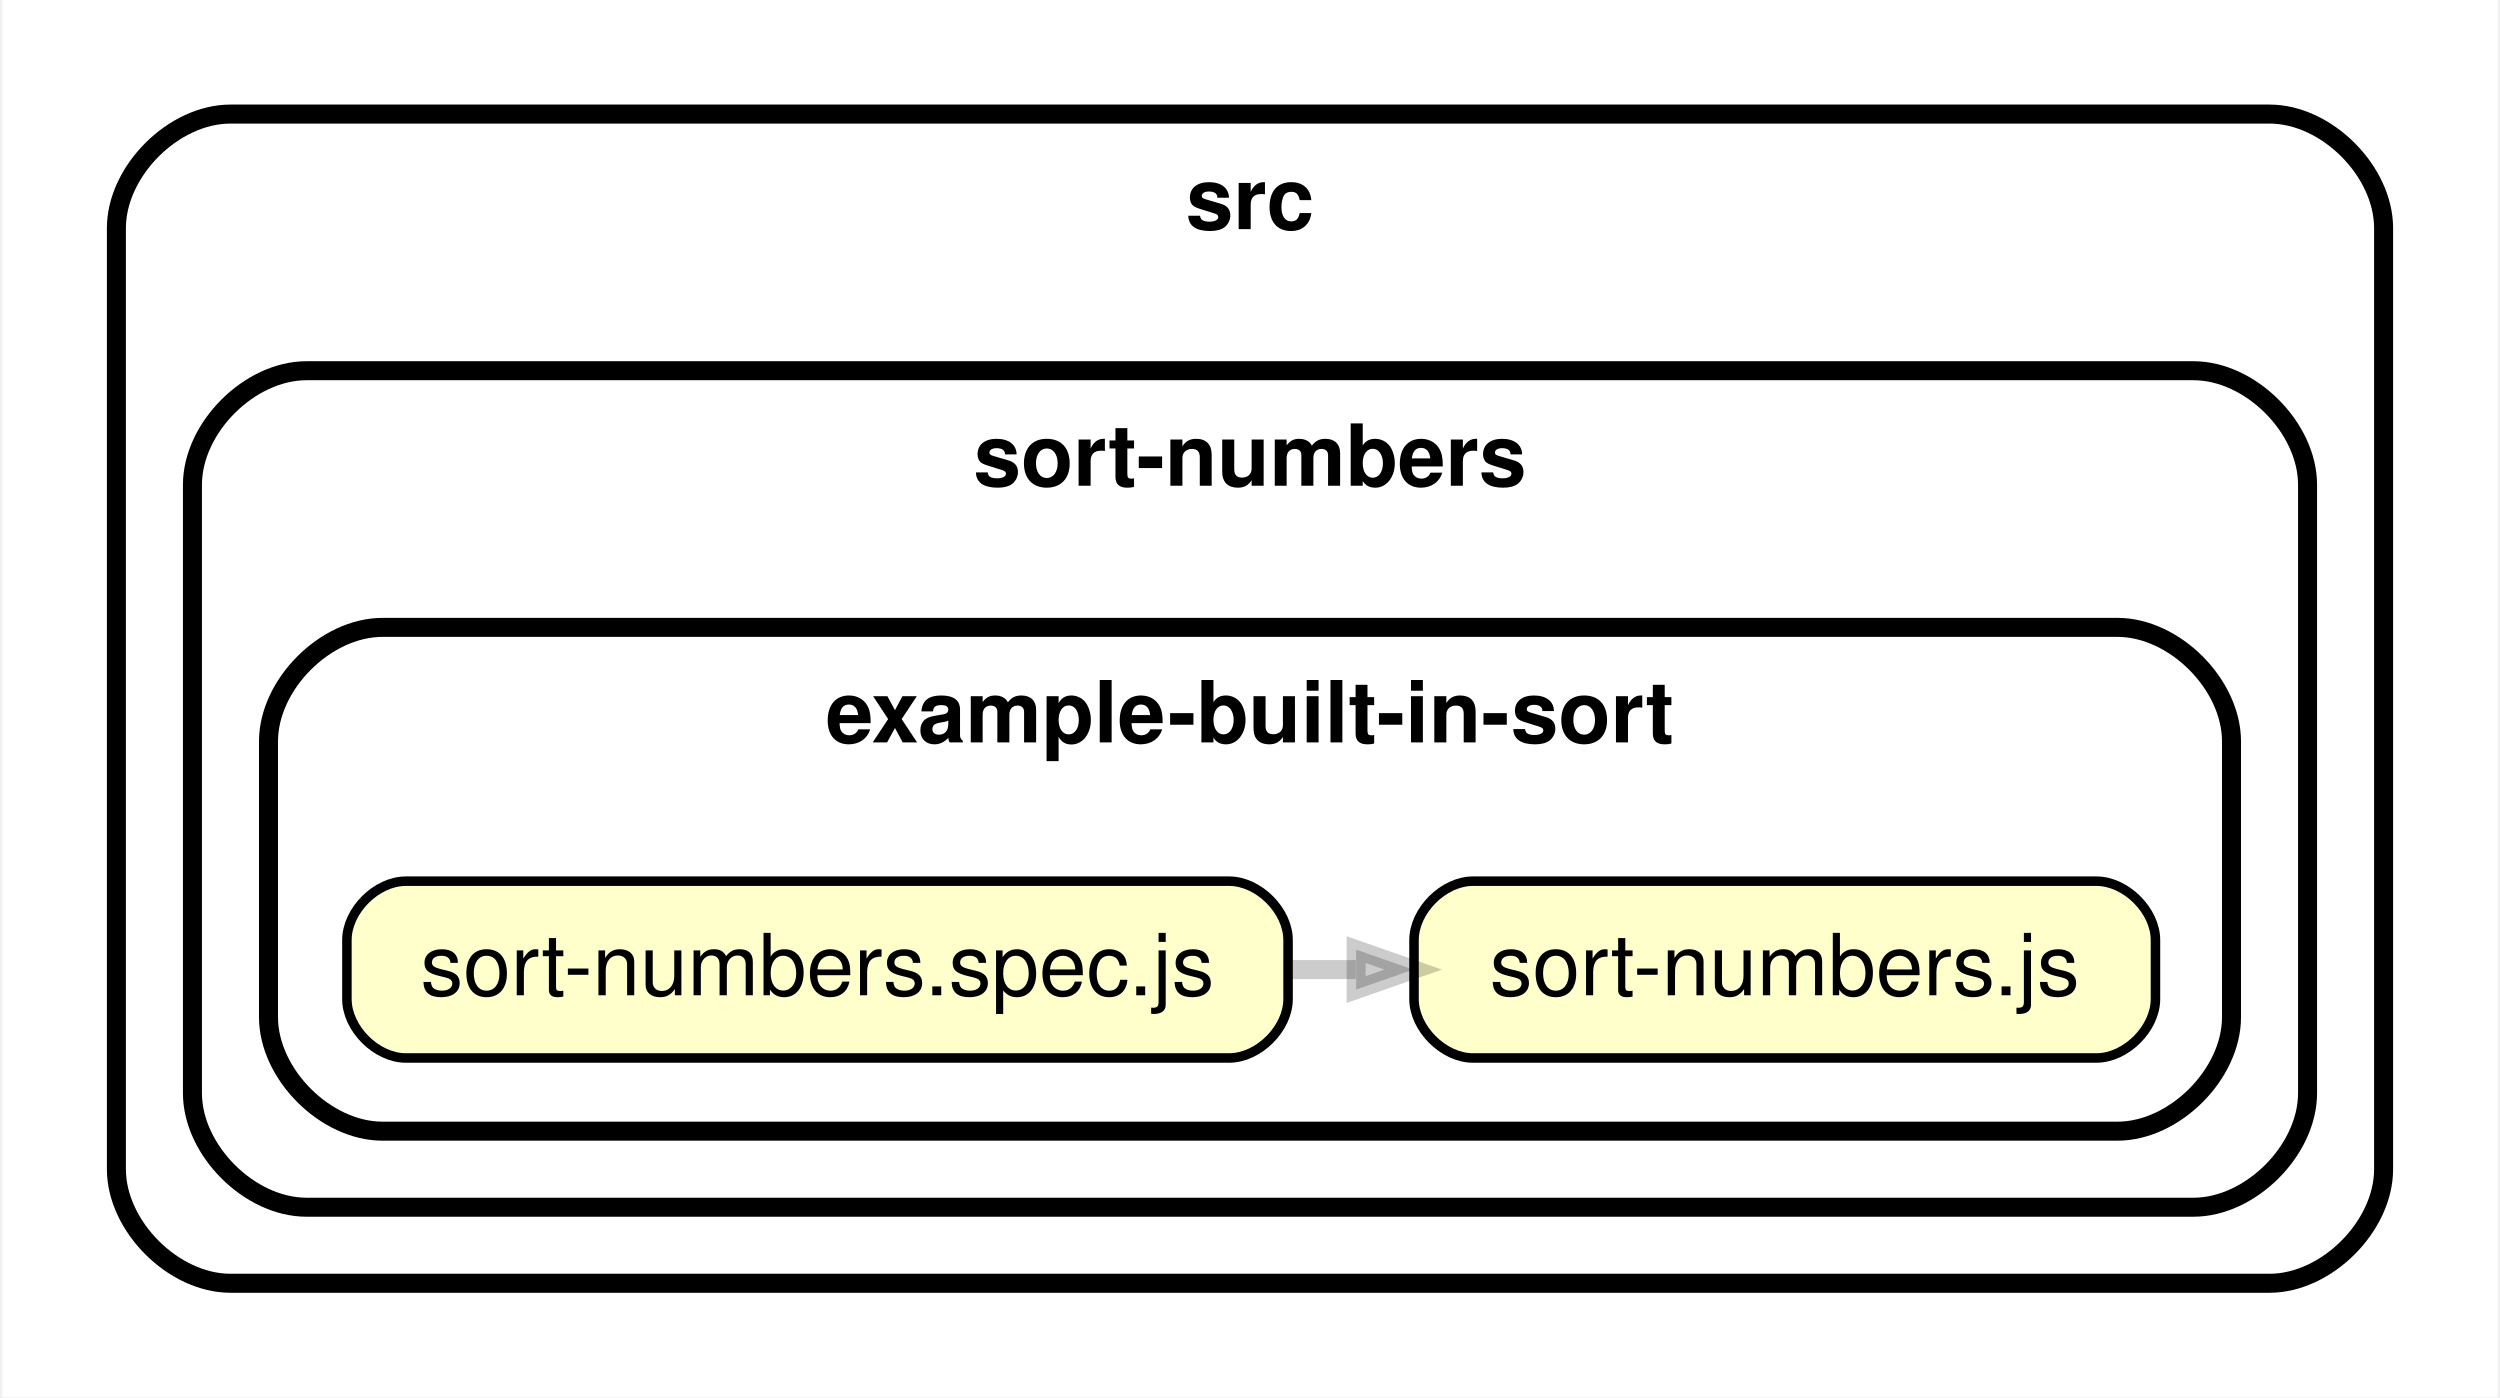
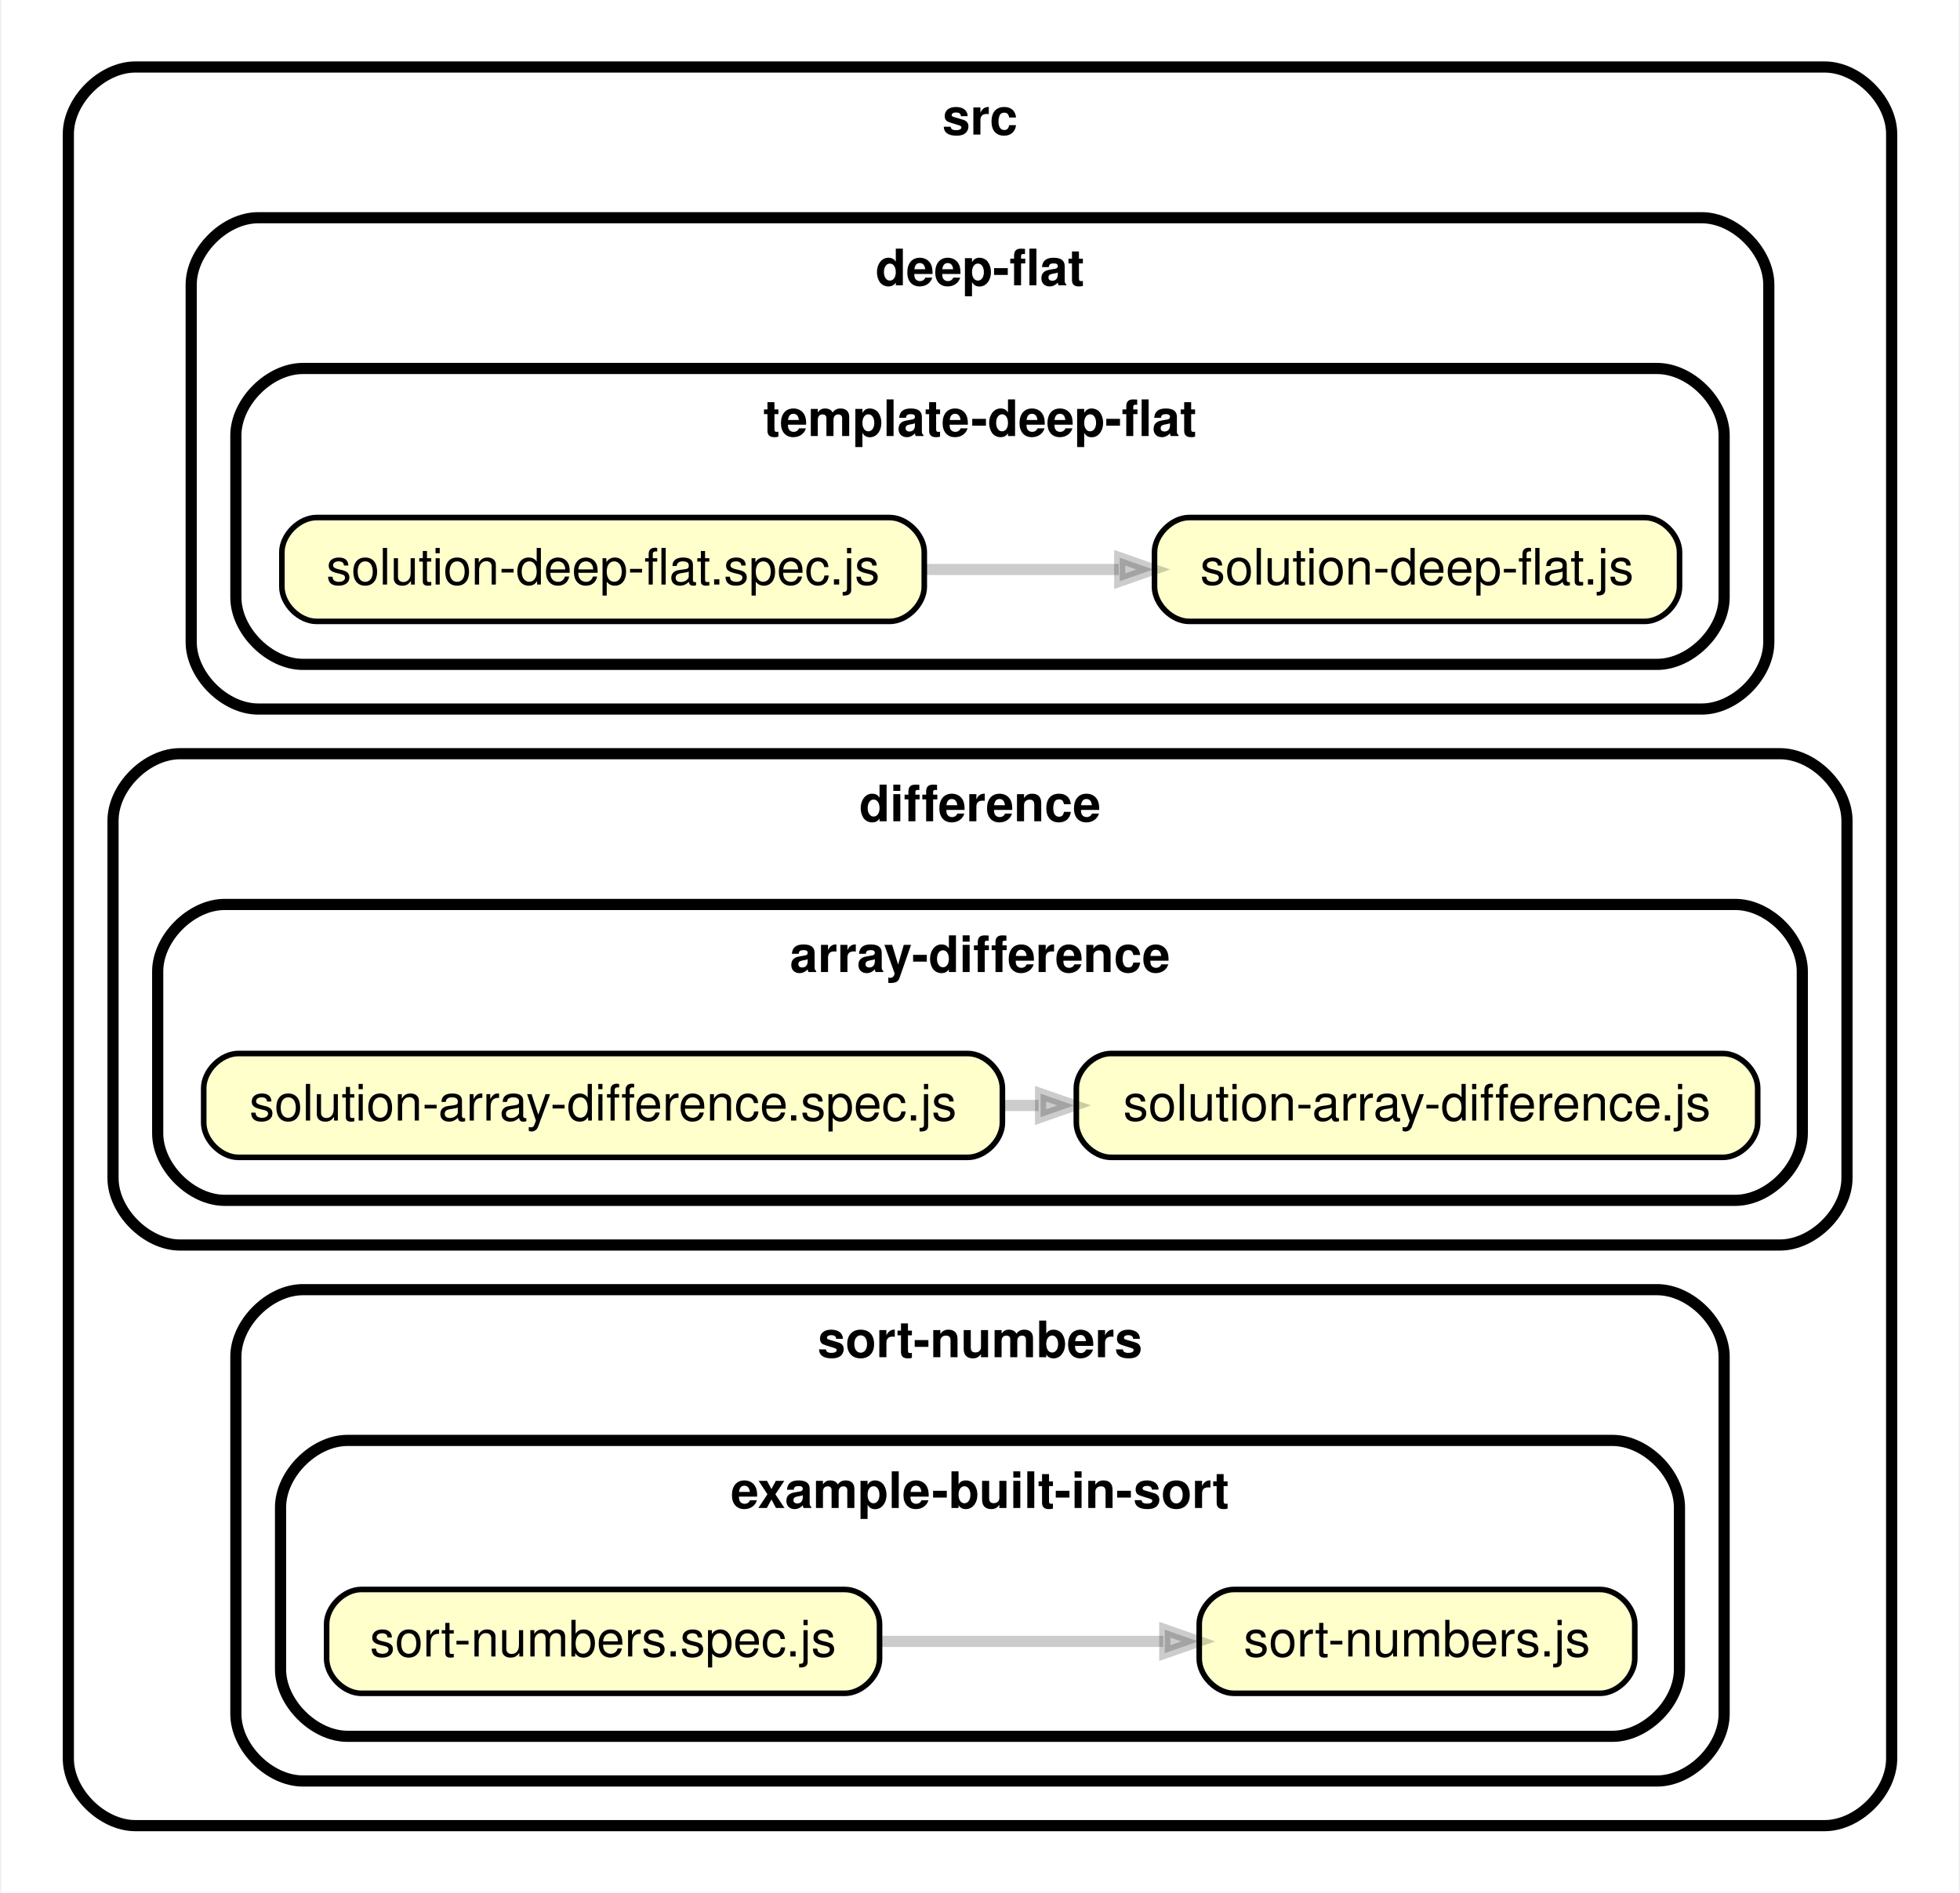
- <svg xmlns="http://www.w3.org/2000/svg" xmlns:xlink="http://www.w3.org/1999/xlink" width="263pt" height="147pt" viewBox="0.00 0.00 262.51 147.00">
-   <g id="graph0" class="graph" transform="scale(1 1) rotate(0) translate(4 143)">
-     <polygon fill="white" stroke="transparent" points="-4,4 -4,-143 258.51,-143 258.51,4 -4,4" />
+ <svg xmlns="http://www.w3.org/2000/svg" xmlns:xlink="http://www.w3.org/1999/xlink" width="351pt" height="339pt" viewBox="0.00 0.00 350.52 339.00">
+   <g id="graph0" class="graph" transform="scale(1 1) rotate(0) translate(4 335)">
+     <polygon fill="white" stroke="transparent" points="-4,4 -4,-335 346.52,-335 346.52,4 -4,4" />
    <g id="clust1" class="cluster">
-       <path fill="#ffffff" stroke="black" stroke-width="2" d="M20,-8C20,-8 234.51,-8 234.51,-8 240.51,-8 246.51,-14 246.51,-20 246.51,-20 246.51,-119 246.51,-119 246.51,-125 240.51,-131 234.51,-131 234.51,-131 20,-131 20,-131 14,-131 8,-125 8,-119 8,-119 8,-20 8,-20 8,-14 14,-8 20,-8" />
-       <text text-anchor="middle" x="127.25" y="-118.9" font-family="Helvetica,sans-Serif" font-weight="bold" font-size="9.00">src</text>
+       <path fill="#ffffff" stroke="black" stroke-width="2" d="M20,-8C20,-8 322.52,-8 322.52,-8 328.52,-8 334.52,-14 334.52,-20 334.52,-20 334.52,-311 334.52,-311 334.52,-317 328.52,-323 322.52,-323 322.52,-323 20,-323 20,-323 14,-323 8,-317 8,-311 8,-311 8,-20 8,-20 8,-14 14,-8 20,-8" />
+       <text text-anchor="middle" x="171.26" y="-310.9" font-family="Helvetica,sans-Serif" font-weight="bold" font-size="9.00">src</text>
    </g>
    <g id="clust2" class="cluster">
-       <path fill="#ffffff" stroke="black" stroke-width="2" d="M28,-16C28,-16 226.51,-16 226.51,-16 232.51,-16 238.51,-22 238.51,-28 238.51,-28 238.51,-92 238.51,-92 238.51,-98 232.51,-104 226.51,-104 226.51,-104 28,-104 28,-104 22,-104 16,-98 16,-92 16,-92 16,-28 16,-28 16,-22 22,-16 28,-16" />
-       <text text-anchor="middle" x="127.25" y="-91.9" font-family="Helvetica,sans-Serif" font-weight="bold" font-size="9.00">sort-numbers</text>
+       <path fill="#ffffff" stroke="black" stroke-width="2" d="M42,-208C42,-208 300.52,-208 300.52,-208 306.52,-208 312.52,-214 312.52,-220 312.52,-220 312.52,-284 312.52,-284 312.52,-290 306.52,-296 300.52,-296 300.52,-296 42,-296 42,-296 36,-296 30,-290 30,-284 30,-284 30,-220 30,-220 30,-214 36,-208 42,-208" />
+       <text text-anchor="middle" x="171.26" y="-283.9" font-family="Helvetica,sans-Serif" font-weight="bold" font-size="9.00">deep-flat</text>
    </g>
    <g id="clust3" class="cluster">
-       <path fill="#ffffff" stroke="black" stroke-width="2" d="M36,-24C36,-24 218.51,-24 218.51,-24 224.51,-24 230.51,-30 230.51,-36 230.51,-36 230.51,-65 230.51,-65 230.51,-71 224.51,-77 218.51,-77 218.51,-77 36,-77 36,-77 30,-77 24,-71 24,-65 24,-65 24,-36 24,-36 24,-30 30,-24 36,-24" />
-       <text text-anchor="middle" x="127.25" y="-64.9" font-family="Helvetica,sans-Serif" font-weight="bold" font-size="9.00">example-built-in-sort</text>
+       <path fill="#ffffff" stroke="black" stroke-width="2" d="M50,-216C50,-216 292.52,-216 292.52,-216 298.52,-216 304.52,-222 304.52,-228 304.52,-228 304.52,-257 304.52,-257 304.52,-263 298.52,-269 292.52,-269 292.52,-269 50,-269 50,-269 44,-269 38,-263 38,-257 38,-257 38,-228 38,-228 38,-222 44,-216 50,-216" />
+       <text text-anchor="middle" x="171.26" y="-256.9" font-family="Helvetica,sans-Serif" font-weight="bold" font-size="9.00">template-deep-flat</text>
+     </g>
+     <g id="clust4" class="cluster">
+       <path fill="#ffffff" stroke="black" stroke-width="2" d="M28,-112C28,-112 314.52,-112 314.52,-112 320.52,-112 326.52,-118 326.52,-124 326.52,-124 326.52,-188 326.52,-188 326.52,-194 320.52,-200 314.52,-200 314.52,-200 28,-200 28,-200 22,-200 16,-194 16,-188 16,-188 16,-124 16,-124 16,-118 22,-112 28,-112" />
+       <text text-anchor="middle" x="171.26" y="-187.9" font-family="Helvetica,sans-Serif" font-weight="bold" font-size="9.00">difference</text>
+     </g>
+     <g id="clust5" class="cluster">
+       <path fill="#ffffff" stroke="black" stroke-width="2" d="M36,-120C36,-120 306.52,-120 306.52,-120 312.52,-120 318.52,-126 318.52,-132 318.52,-132 318.52,-161 318.52,-161 318.52,-167 312.52,-173 306.52,-173 306.52,-173 36,-173 36,-173 30,-173 24,-167 24,-161 24,-161 24,-132 24,-132 24,-126 30,-120 36,-120" />
+       <text text-anchor="middle" x="171.26" y="-160.9" font-family="Helvetica,sans-Serif" font-weight="bold" font-size="9.00">array-difference</text>
+     </g>
+     <g id="clust6" class="cluster">
+       <path fill="#ffffff" stroke="black" stroke-width="2" d="M50,-16C50,-16 292.52,-16 292.52,-16 298.52,-16 304.52,-22 304.52,-28 304.52,-28 304.52,-92 304.52,-92 304.52,-98 298.52,-104 292.52,-104 292.52,-104 50,-104 50,-104 44,-104 38,-98 38,-92 38,-92 38,-28 38,-28 38,-22 44,-16 50,-16" />
+       <text text-anchor="middle" x="171.26" y="-91.9" font-family="Helvetica,sans-Serif" font-weight="bold" font-size="9.00">sort-numbers</text>
+     </g>
+     <g id="clust7" class="cluster">
+       <path fill="#ffffff" stroke="black" stroke-width="2" d="M58,-24C58,-24 284.52,-24 284.52,-24 290.52,-24 296.52,-30 296.52,-36 296.52,-36 296.52,-65 296.52,-65 296.52,-71 290.52,-77 284.52,-77 284.52,-77 58,-77 58,-77 52,-77 46,-71 46,-65 46,-65 46,-36 46,-36 46,-30 52,-24 58,-24" />
+       <text text-anchor="middle" x="171.26" y="-64.9" font-family="Helvetica,sans-Serif" font-weight="bold" font-size="9.00">example-built-in-sort</text>
    </g>
    <g id="node1" class="node">
      <g id="a_node1">
-         <a xlink:href="../src/sort-numbers/example-built-in-sort/sort-numbers.js" xlink:title="sort-numbers.js">
-           <path fill="#ffffcc" stroke="black" d="M216.3,-50.3C216.3,-50.3 150.71,-50.3 150.71,-50.3 147.61,-50.3 144.51,-47.2 144.51,-44.1 144.51,-44.1 144.51,-37.9 144.51,-37.9 144.51,-34.8 147.61,-31.7 150.71,-31.7 150.71,-31.7 216.3,-31.7 216.3,-31.7 219.4,-31.7 222.51,-34.8 222.51,-37.9 222.51,-37.9 222.51,-44.1 222.51,-44.1 222.51,-47.2 219.4,-50.3 216.3,-50.3" />
-           <text text-anchor="middle" x="183.51" y="-38.3" font-family="Helvetica,sans-Serif" font-size="9.00">sort-numbers.js</text>
+         <a xlink:href="../src/deep-flat/template-deep-flat/solution-deep-flat.js" xlink:title="solution-deep-flat.js">
+           <path fill="#ffffcc" stroke="black" d="M290.33,-242.3C290.33,-242.3 208.71,-242.3 208.71,-242.3 205.61,-242.3 202.51,-239.2 202.51,-236.1 202.51,-236.1 202.51,-229.9 202.51,-229.9 202.51,-226.8 205.61,-223.7 208.71,-223.7 208.71,-223.7 290.33,-223.7 290.33,-223.7 293.43,-223.7 296.53,-226.8 296.53,-229.9 296.53,-229.9 296.53,-236.1 296.53,-236.1 296.53,-239.2 293.43,-242.3 290.33,-242.3" />
+           <text text-anchor="middle" x="249.52" y="-230.3" font-family="Helvetica,sans-Serif" font-size="9.00">solution-deep-flat.js</text>
        </a>
      </g>
    </g>
    <g id="node2" class="node">
      <g id="a_node2">
-         <a xlink:href="../src/sort-numbers/example-built-in-sort/sort-numbers.spec.js" xlink:title="sort-numbers.spec.js">
-           <path fill="#ffffcc" stroke="black" d="M125.06,-50.3C125.06,-50.3 38.45,-50.3 38.45,-50.3 35.35,-50.3 32.25,-47.2 32.25,-44.1 32.25,-44.1 32.25,-37.9 32.25,-37.9 32.25,-34.8 35.35,-31.7 38.45,-31.7 38.45,-31.7 125.06,-31.7 125.06,-31.7 128.16,-31.7 131.26,-34.8 131.26,-37.9 131.26,-37.9 131.26,-44.1 131.26,-44.1 131.26,-47.2 128.16,-50.3 125.06,-50.3" />
-           <text text-anchor="middle" x="81.75" y="-38.3" font-family="Helvetica,sans-Serif" font-size="9.00">sort-numbers.spec.js</text>
+         <a xlink:href="../src/deep-flat/template-deep-flat/solution-deep-flat.spec.js" xlink:title="solution-deep-flat.spec.js">
+           <path fill="#ffffcc" stroke="black" d="M155.08,-242.3C155.08,-242.3 52.44,-242.3 52.44,-242.3 49.34,-242.3 46.24,-239.2 46.24,-236.1 46.24,-236.1 46.24,-229.9 46.24,-229.9 46.24,-226.8 49.34,-223.7 52.44,-223.7 52.44,-223.7 155.08,-223.7 155.08,-223.7 158.18,-223.7 161.28,-226.8 161.28,-229.9 161.28,-229.9 161.28,-236.1 161.28,-236.1 161.28,-239.2 158.18,-242.3 155.08,-242.3" />
+           <text text-anchor="middle" x="103.76" y="-230.3" font-family="Helvetica,sans-Serif" font-size="9.00">solution-deep-flat.spec.js</text>
        </a>
      </g>
    </g>
    <g id="edge1" class="edge">
-       <path fill="none" stroke="#000000" stroke-width="2" stroke-opacity="0.2" d="M131.46,-41C133.77,-41 136.09,-41 138.39,-41" />
-       <polygon fill="#000000" fill-opacity="0.2" stroke="#000000" stroke-width="2" stroke-opacity="0.2" points="138.42,-43.1 144.42,-41 138.42,-38.9 138.42,-43.1" />
+       <path fill="none" stroke="#000000" stroke-width="2" stroke-opacity="0.2" d="M161.58,-233C172.97,-233 184.88,-233 196.12,-233" />
+       <polygon fill="#000000" fill-opacity="0.2" stroke="#000000" stroke-width="2" stroke-opacity="0.2" points="196.28,-235.1 202.28,-233 196.28,-230.9 196.28,-235.1" />
+     </g>
+     <g id="node3" class="node">
+       <g id="a_node3">
+         <a xlink:href="../src/difference/array-difference/solution-array-difference.js" xlink:title="solution-array-difference.js">
+           <path fill="#ffffcc" stroke="black" d="M304.33,-146.3C304.33,-146.3 194.71,-146.3 194.71,-146.3 191.61,-146.3 188.51,-143.2 188.51,-140.1 188.51,-140.1 188.51,-133.9 188.51,-133.9 188.51,-130.8 191.61,-127.7 194.71,-127.7 194.71,-127.7 304.33,-127.7 304.33,-127.7 307.43,-127.7 310.53,-130.8 310.53,-133.9 310.53,-133.9 310.53,-140.1 310.53,-140.1 310.53,-143.2 307.43,-146.3 304.33,-146.3" />
+           <text text-anchor="middle" x="249.52" y="-134.3" font-family="Helvetica,sans-Serif" font-size="9.00">solution-array-difference.js</text>
+         </a>
+       </g>
+     </g>
+     <g id="node4" class="node">
+       <g id="a_node4">
+         <a xlink:href="../src/difference/array-difference/solution-array-difference.spec.js" xlink:title="solution-array-difference.spec.js">
+           <path fill="#ffffcc" stroke="black" d="M169.07,-146.3C169.07,-146.3 38.44,-146.3 38.44,-146.3 35.34,-146.3 32.24,-143.2 32.24,-140.1 32.24,-140.1 32.24,-133.9 32.24,-133.9 32.24,-130.8 35.34,-127.7 38.44,-127.7 38.44,-127.7 169.07,-127.7 169.07,-127.7 172.17,-127.7 175.27,-130.8 175.27,-133.9 175.27,-133.9 175.27,-140.1 175.27,-140.1 175.27,-143.2 172.17,-146.3 169.07,-146.3" />
+           <text text-anchor="middle" x="103.76" y="-134.3" font-family="Helvetica,sans-Serif" font-size="9.00">solution-array-difference.spec.js</text>
+         </a>
+       </g>
+     </g>
+     <g id="edge2" class="edge">
+       <path fill="none" stroke="#000000" stroke-width="2" stroke-opacity="0.2" d="M175.37,-137C177.5,-137 179.64,-137 181.76,-137" />
+       <polygon fill="#000000" fill-opacity="0.2" stroke="#000000" stroke-width="2" stroke-opacity="0.2" points="182.11,-139.1 188.11,-137 182.11,-134.9 182.11,-139.1" />
+     </g>
+     <g id="node5" class="node">
+       <g id="a_node5">
+         <a xlink:href="../src/sort-numbers/example-built-in-sort/sort-numbers.js" xlink:title="sort-numbers.js">
+           <path fill="#ffffcc" stroke="black" d="M282.32,-50.3C282.32,-50.3 216.72,-50.3 216.72,-50.3 213.62,-50.3 210.52,-47.2 210.52,-44.1 210.52,-44.1 210.52,-37.9 210.52,-37.9 210.52,-34.8 213.62,-31.7 216.72,-31.7 216.72,-31.7 282.32,-31.7 282.32,-31.7 285.42,-31.7 288.52,-34.8 288.52,-37.9 288.52,-37.9 288.52,-44.1 288.52,-44.1 288.52,-47.2 285.42,-50.3 282.32,-50.3" />
+           <text text-anchor="middle" x="249.52" y="-38.3" font-family="Helvetica,sans-Serif" font-size="9.00">sort-numbers.js</text>
+         </a>
+       </g>
+     </g>
+     <g id="node6" class="node">
+       <g id="a_node6">
+         <a xlink:href="../src/sort-numbers/example-built-in-sort/sort-numbers.spec.js" xlink:title="sort-numbers.spec.js">
+           <path fill="#ffffcc" stroke="black" d="M147.06,-50.3C147.06,-50.3 60.45,-50.3 60.45,-50.3 57.35,-50.3 54.25,-47.2 54.25,-44.1 54.25,-44.1 54.25,-37.9 54.25,-37.9 54.25,-34.8 57.35,-31.7 60.45,-31.7 60.45,-31.7 147.06,-31.7 147.06,-31.7 150.16,-31.7 153.27,-34.8 153.27,-37.9 153.27,-37.9 153.27,-44.1 153.27,-44.1 153.27,-47.2 150.16,-50.3 147.06,-50.3" />
+           <text text-anchor="middle" x="103.76" y="-38.3" font-family="Helvetica,sans-Serif" font-size="9.00">sort-numbers.spec.js</text>
+         </a>
+       </g>
+     </g>
+     <g id="edge3" class="edge">
+       <path fill="none" stroke="#000000" stroke-width="2" stroke-opacity="0.2" d="M153.43,-41C169.82,-41 188.02,-41 204.08,-41" />
+       <polygon fill="#000000" fill-opacity="0.2" stroke="#000000" stroke-width="2" stroke-opacity="0.2" points="204.35,-43.1 210.35,-41 204.35,-38.9 204.35,-43.1" />
    </g>
  </g>
</svg>
